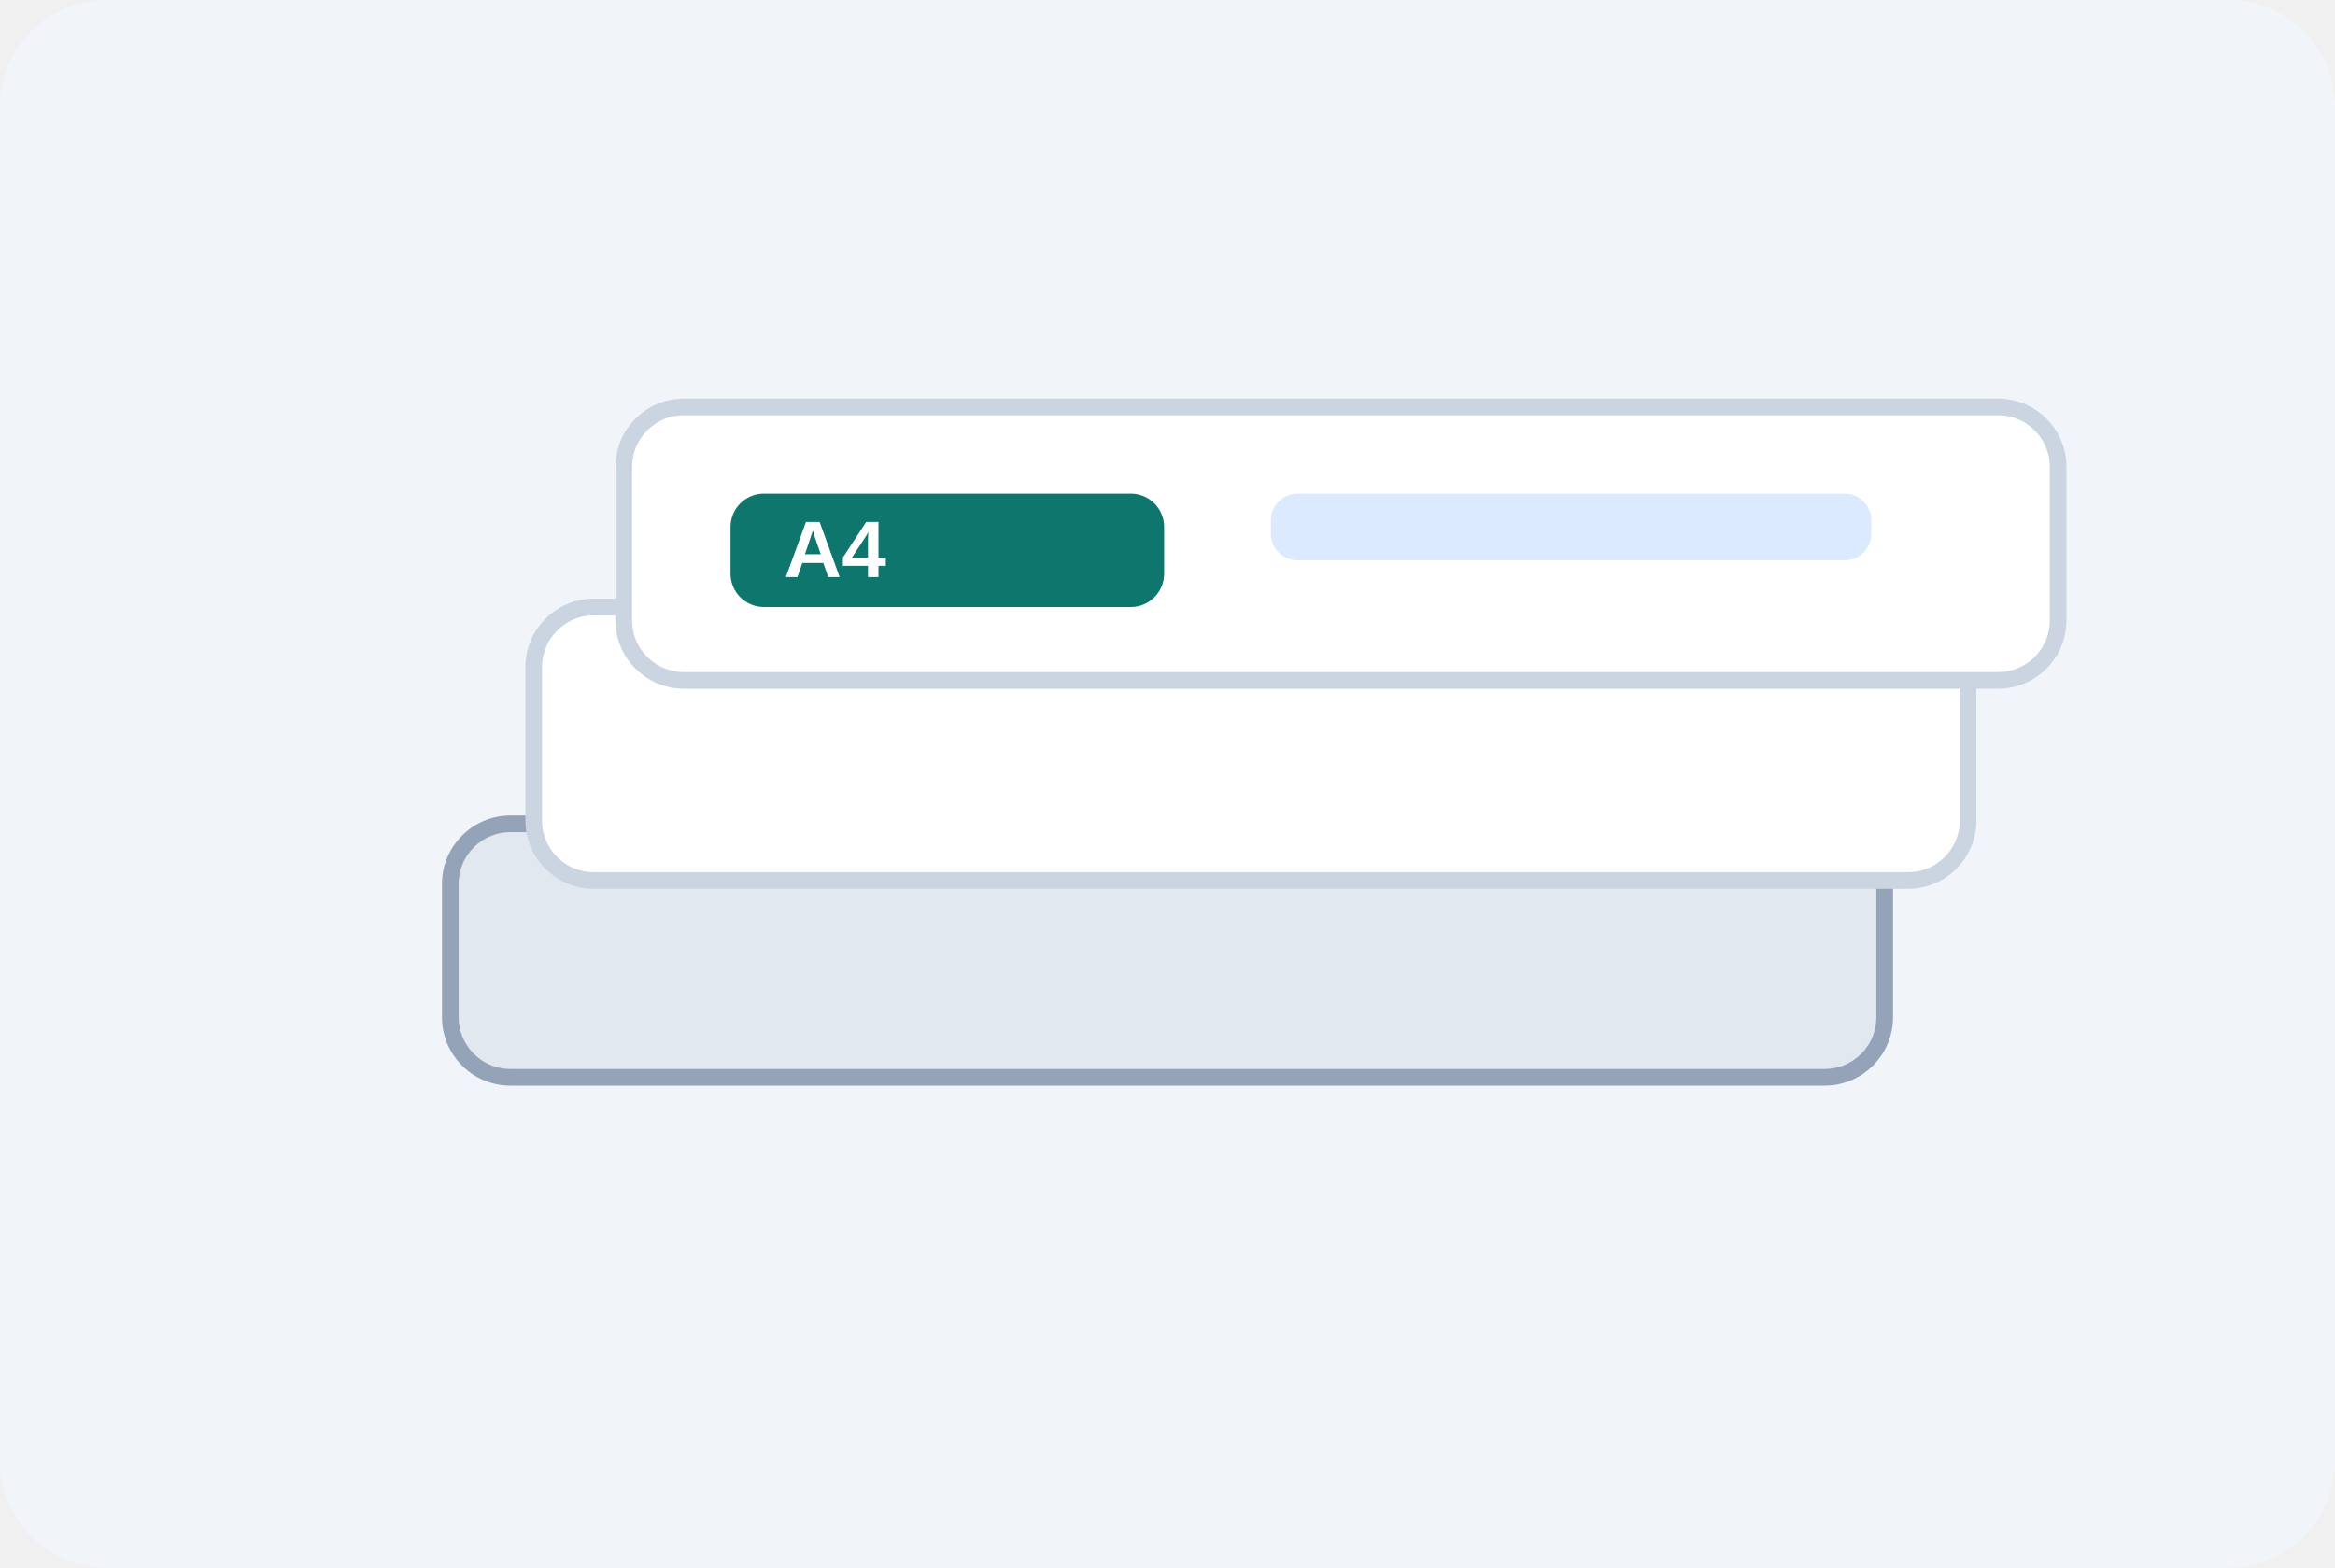
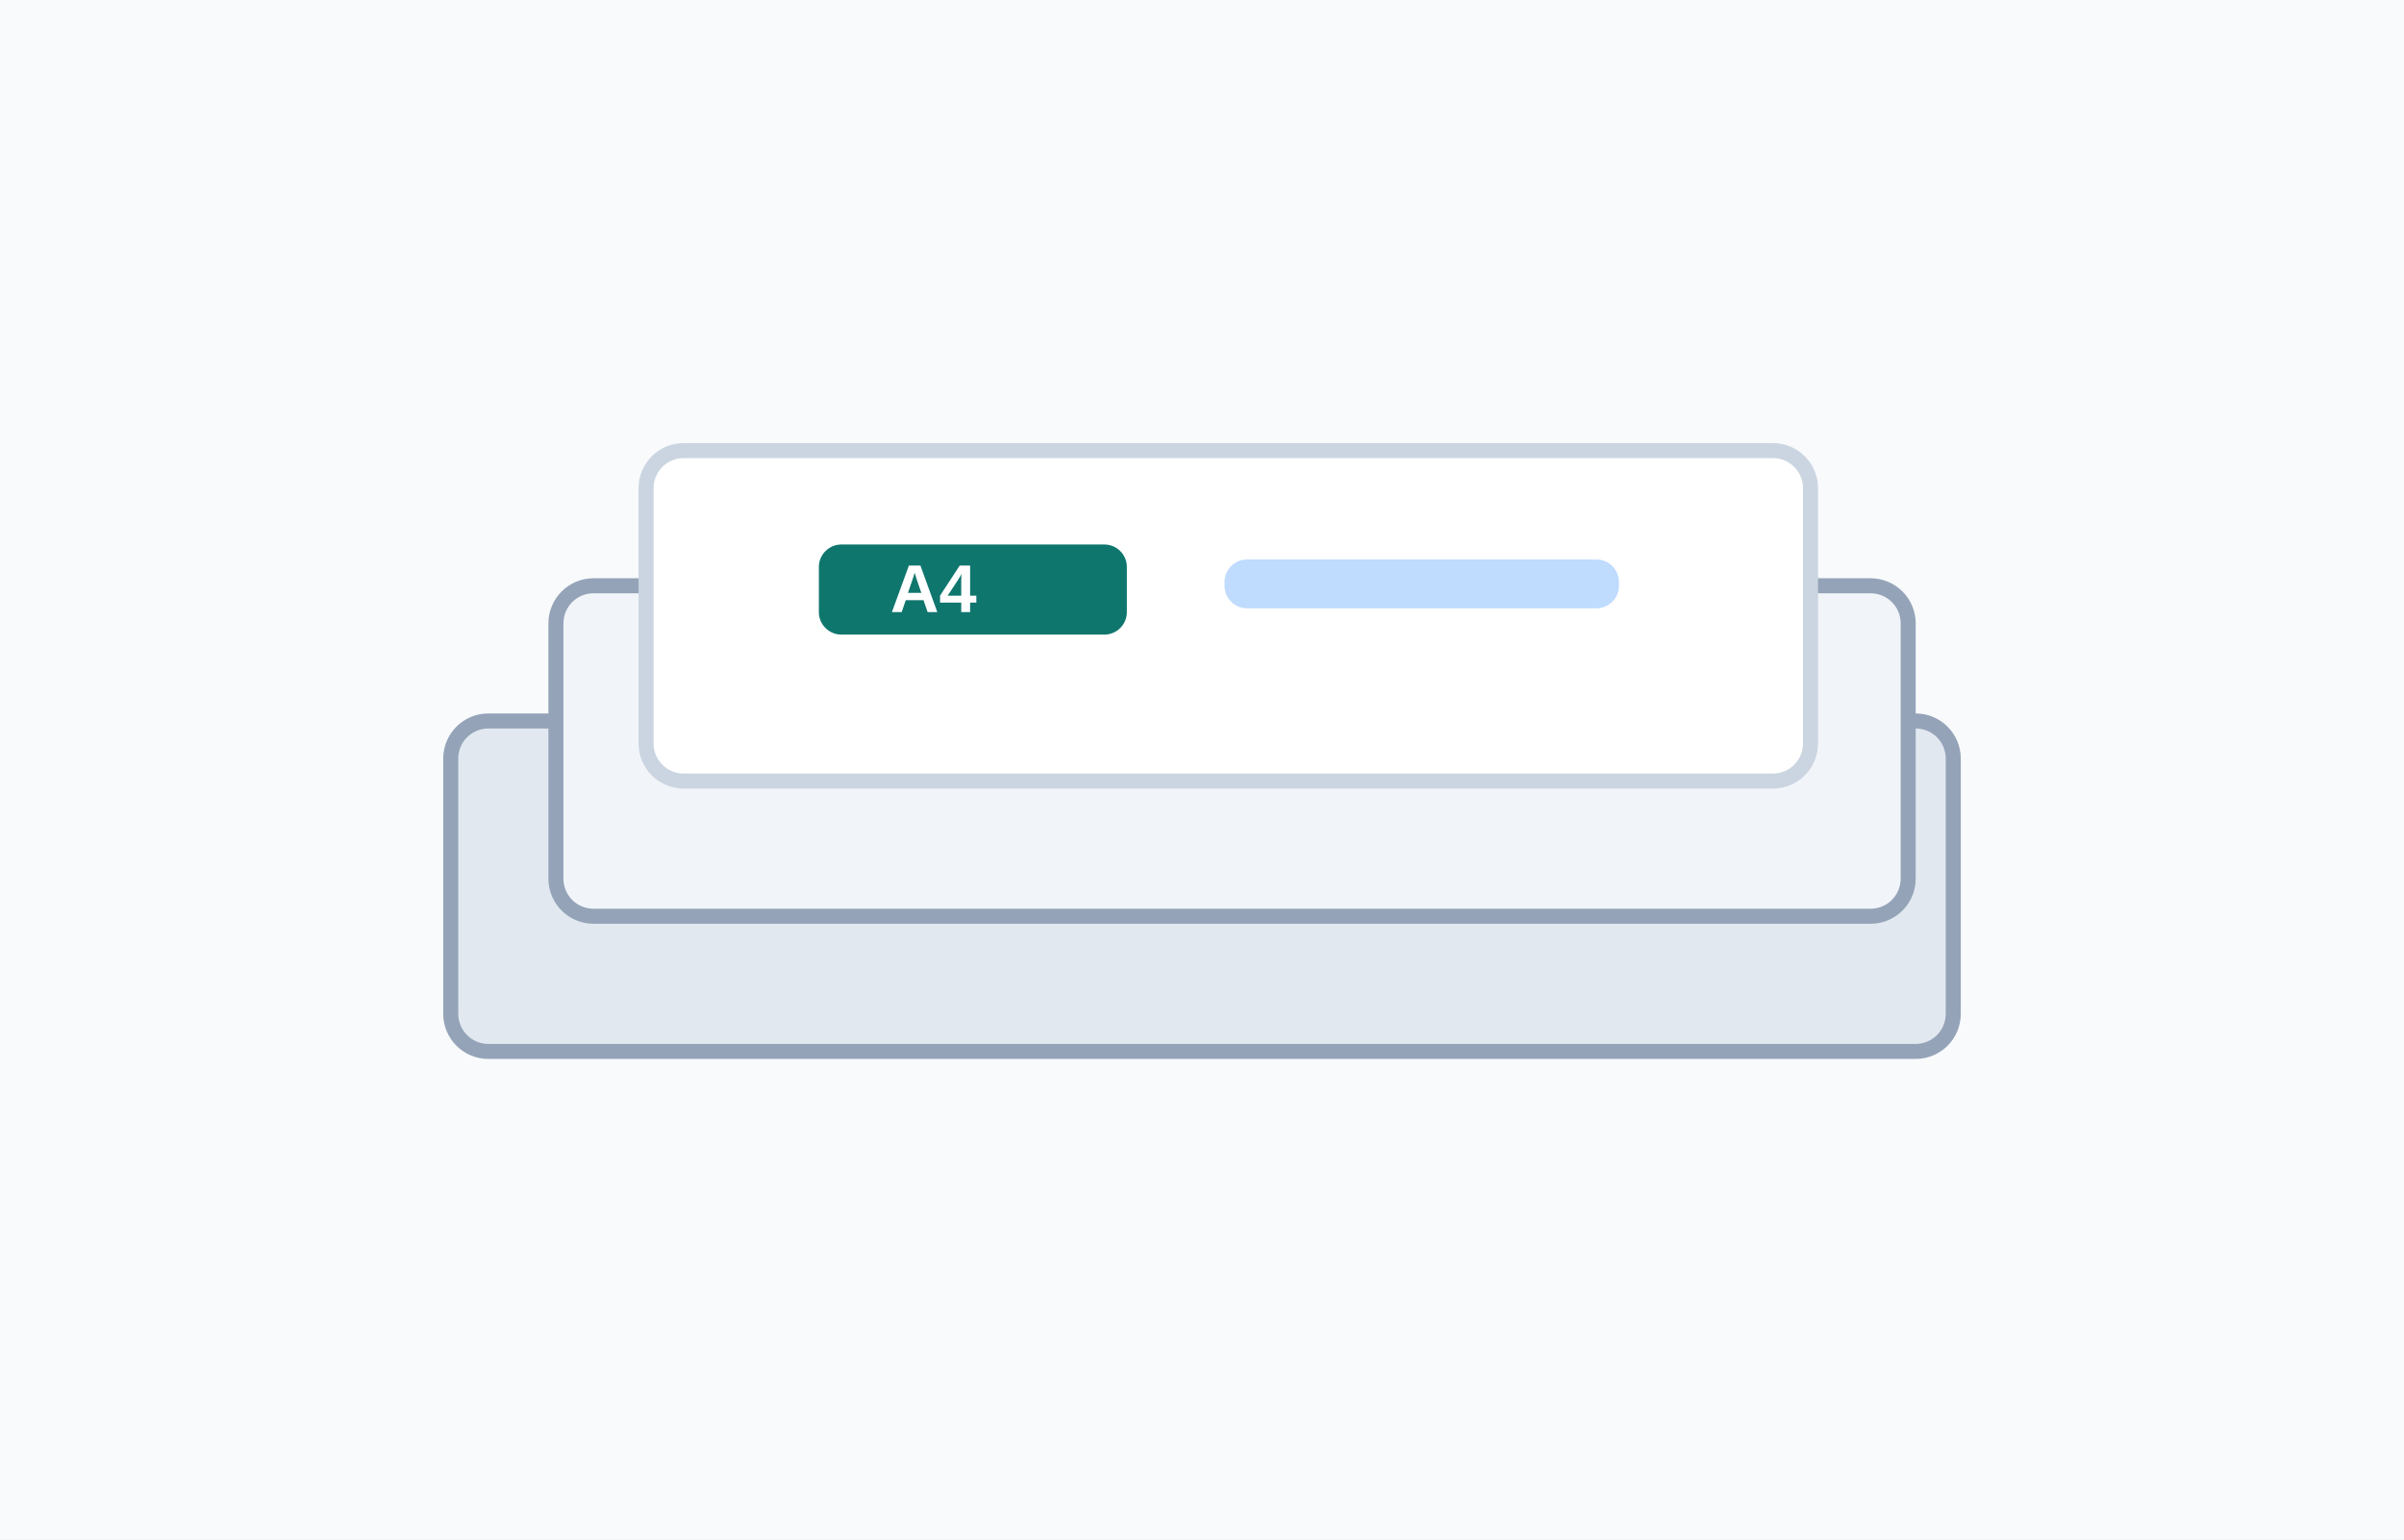
- <svg xmlns="http://www.w3.org/2000/svg" viewBox="0 0 700 470">
-   <rect width="700" height="470" rx="32" fill="#f1f5f9" />
-   <g transform="translate(135 92)">
-     <rect x="0" y="155" width="430" height="76" rx="18" fill="#e2e8f0" stroke="#94a3b8" stroke-width="5" />
-     <rect x="25" y="90" width="430" height="82" rx="18" fill="#fff" stroke="#cbd5e1" stroke-width="5" />
-     <rect x="52" y="30" width="430" height="82" rx="18" fill="#fff" stroke="#cbd5e1" stroke-width="5" />
-     <rect x="84" y="56" width="130" height="34" rx="10" fill="#0f766e" />
-     <text x="100" y="81" font-size="24" font-family="Arial" font-weight="800" fill="#fff">A4</text>
-     <rect x="246" y="56" width="180" height="20" rx="8" fill="#dbeafe" />
+ <svg xmlns="http://www.w3.org/2000/svg" viewBox="0 0 640 410">
+   <rect width="640" height="410" fill="#f8fafc" />
+   <g transform="translate(120 120)">
+     <rect x="0" y="72" width="400" height="88" rx="10" fill="#e2e8f0" stroke="#94a3b8" stroke-width="4" />
+     <rect x="28" y="36" width="360" height="88" rx="10" fill="#f1f5f9" stroke="#94a3b8" stroke-width="4" />
+     <rect x="52" width="310" height="88" rx="10" fill="#fff" stroke="#cbd5e1" stroke-width="4" />
+     <rect x="98" y="25" width="82" height="24" rx="6" fill="#0f766e" />
+     <text x="117" y="43" font-family="Arial" font-size="18" font-weight="800" fill="white">A4</text>
+     <rect x="206" y="29" width="105" height="13" rx="6" fill="#bfdbfe" />
  </g>
</svg>
